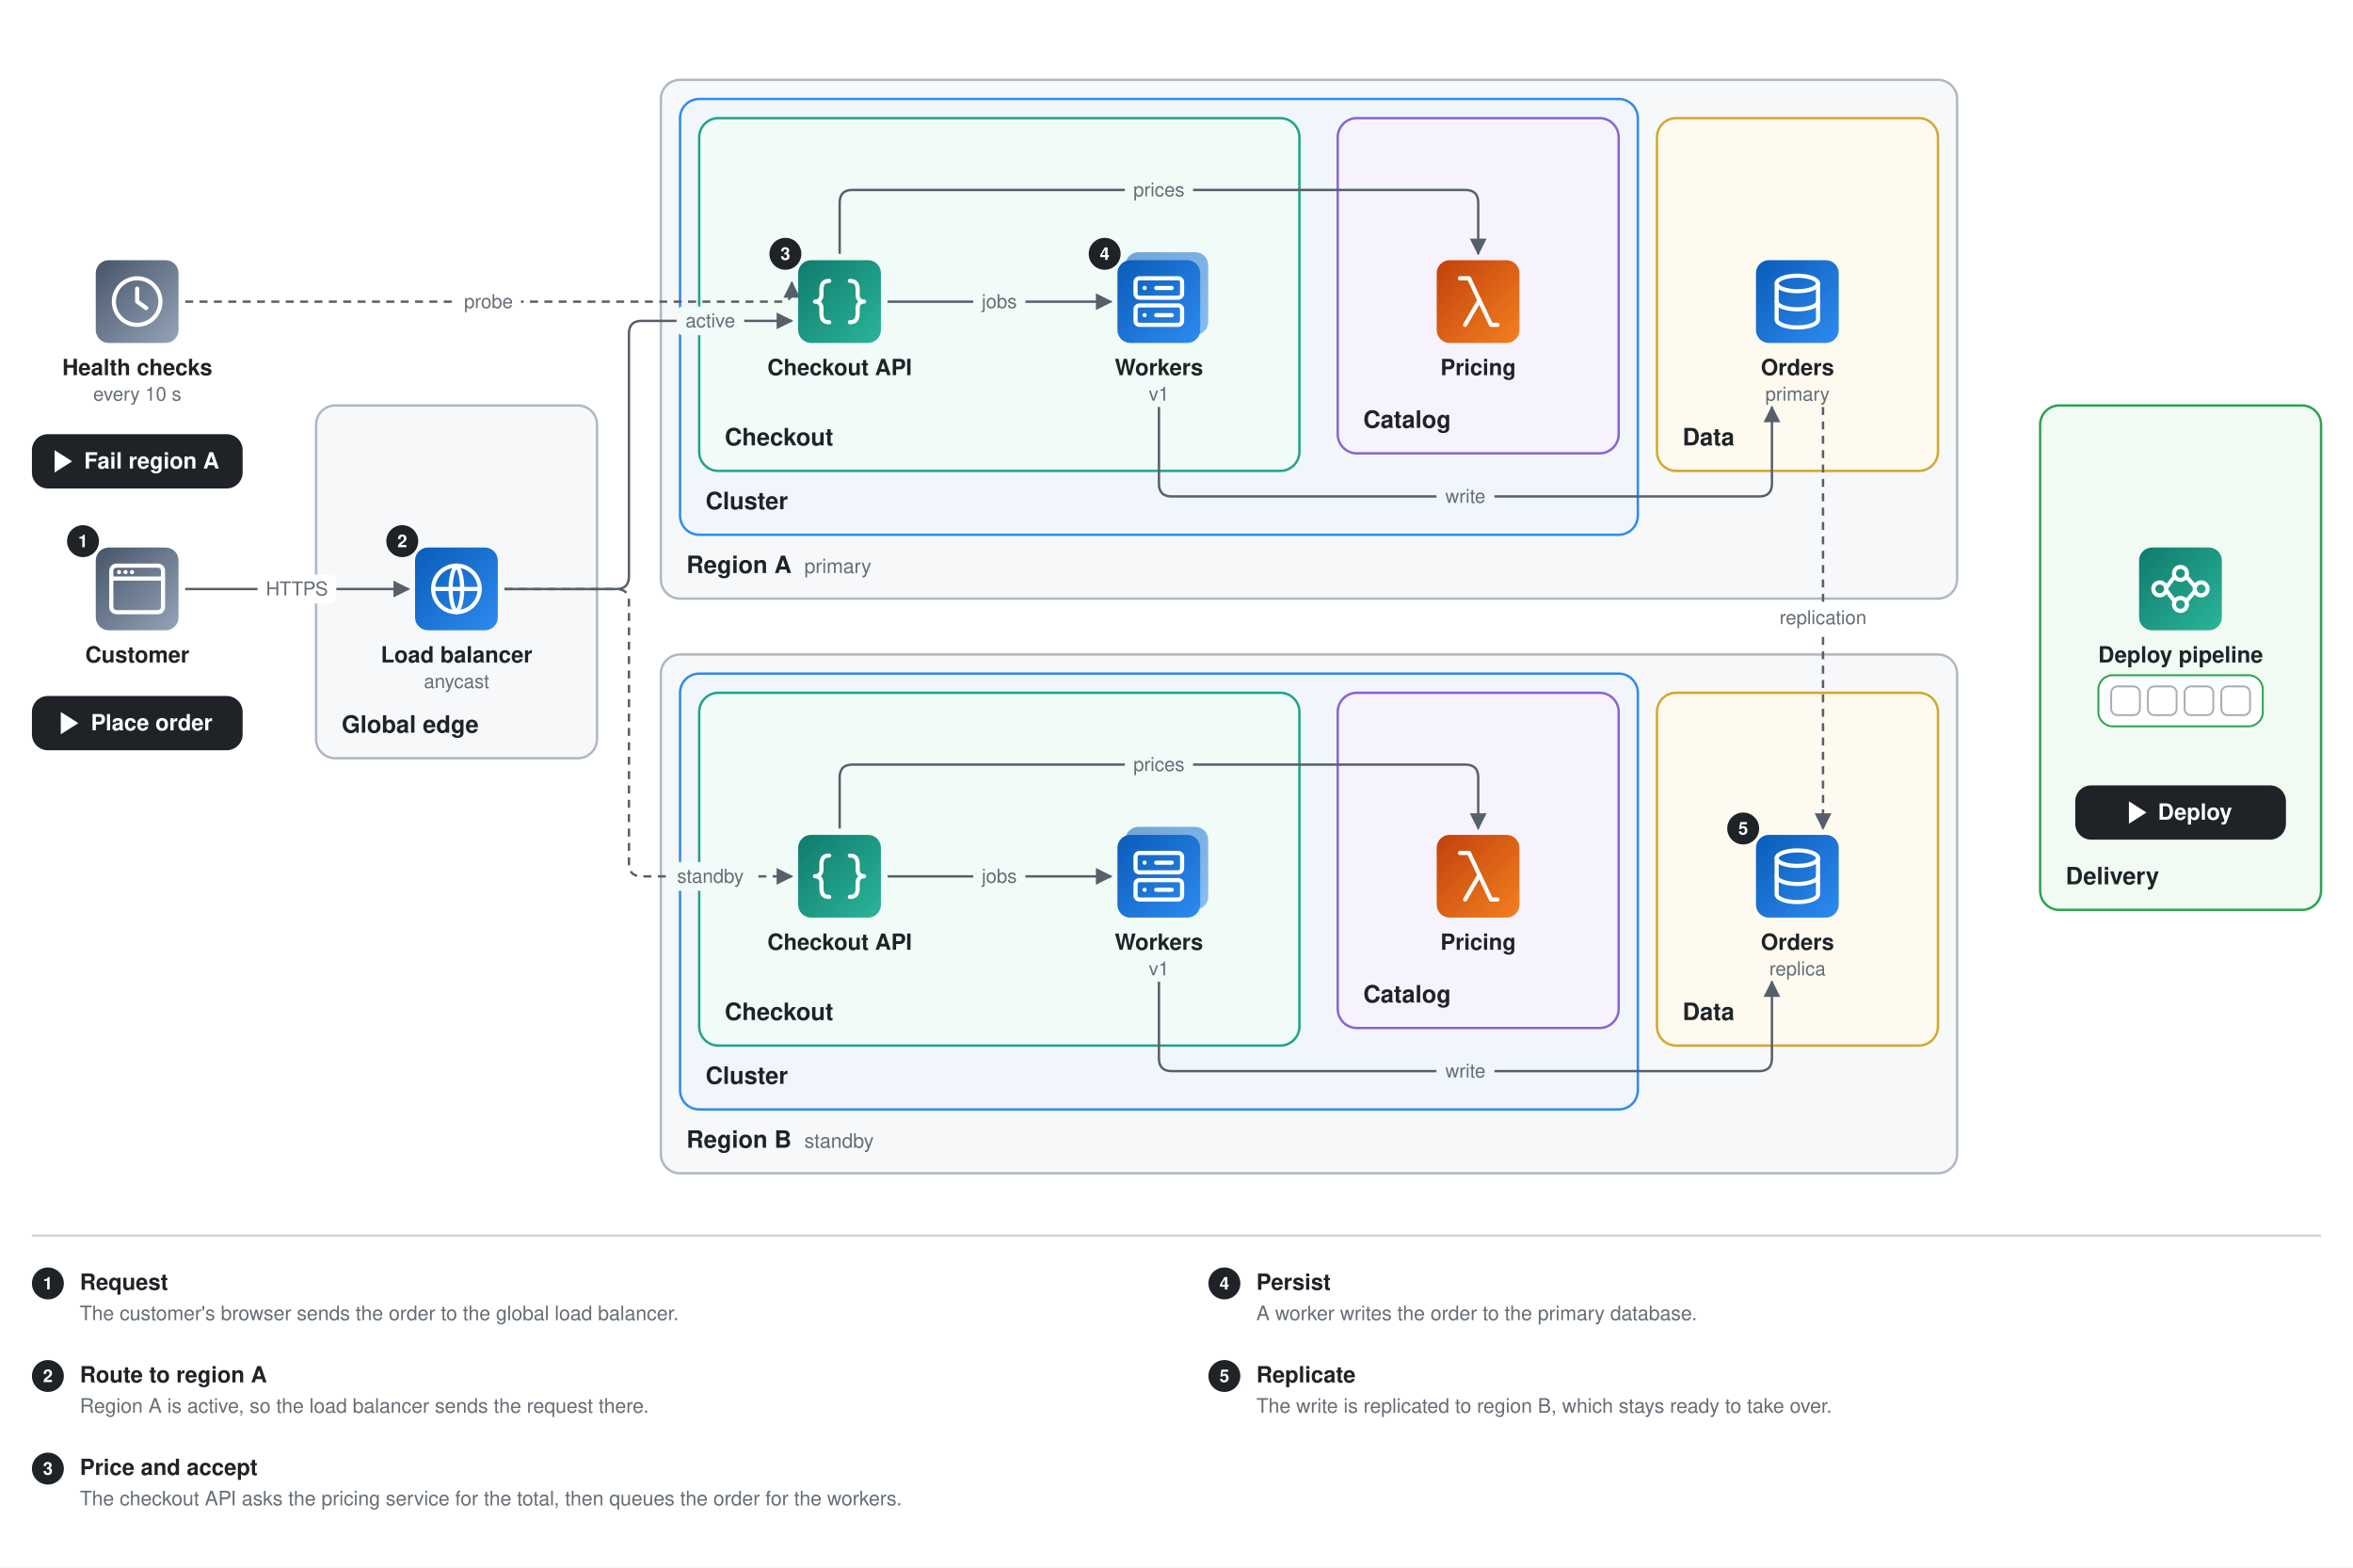
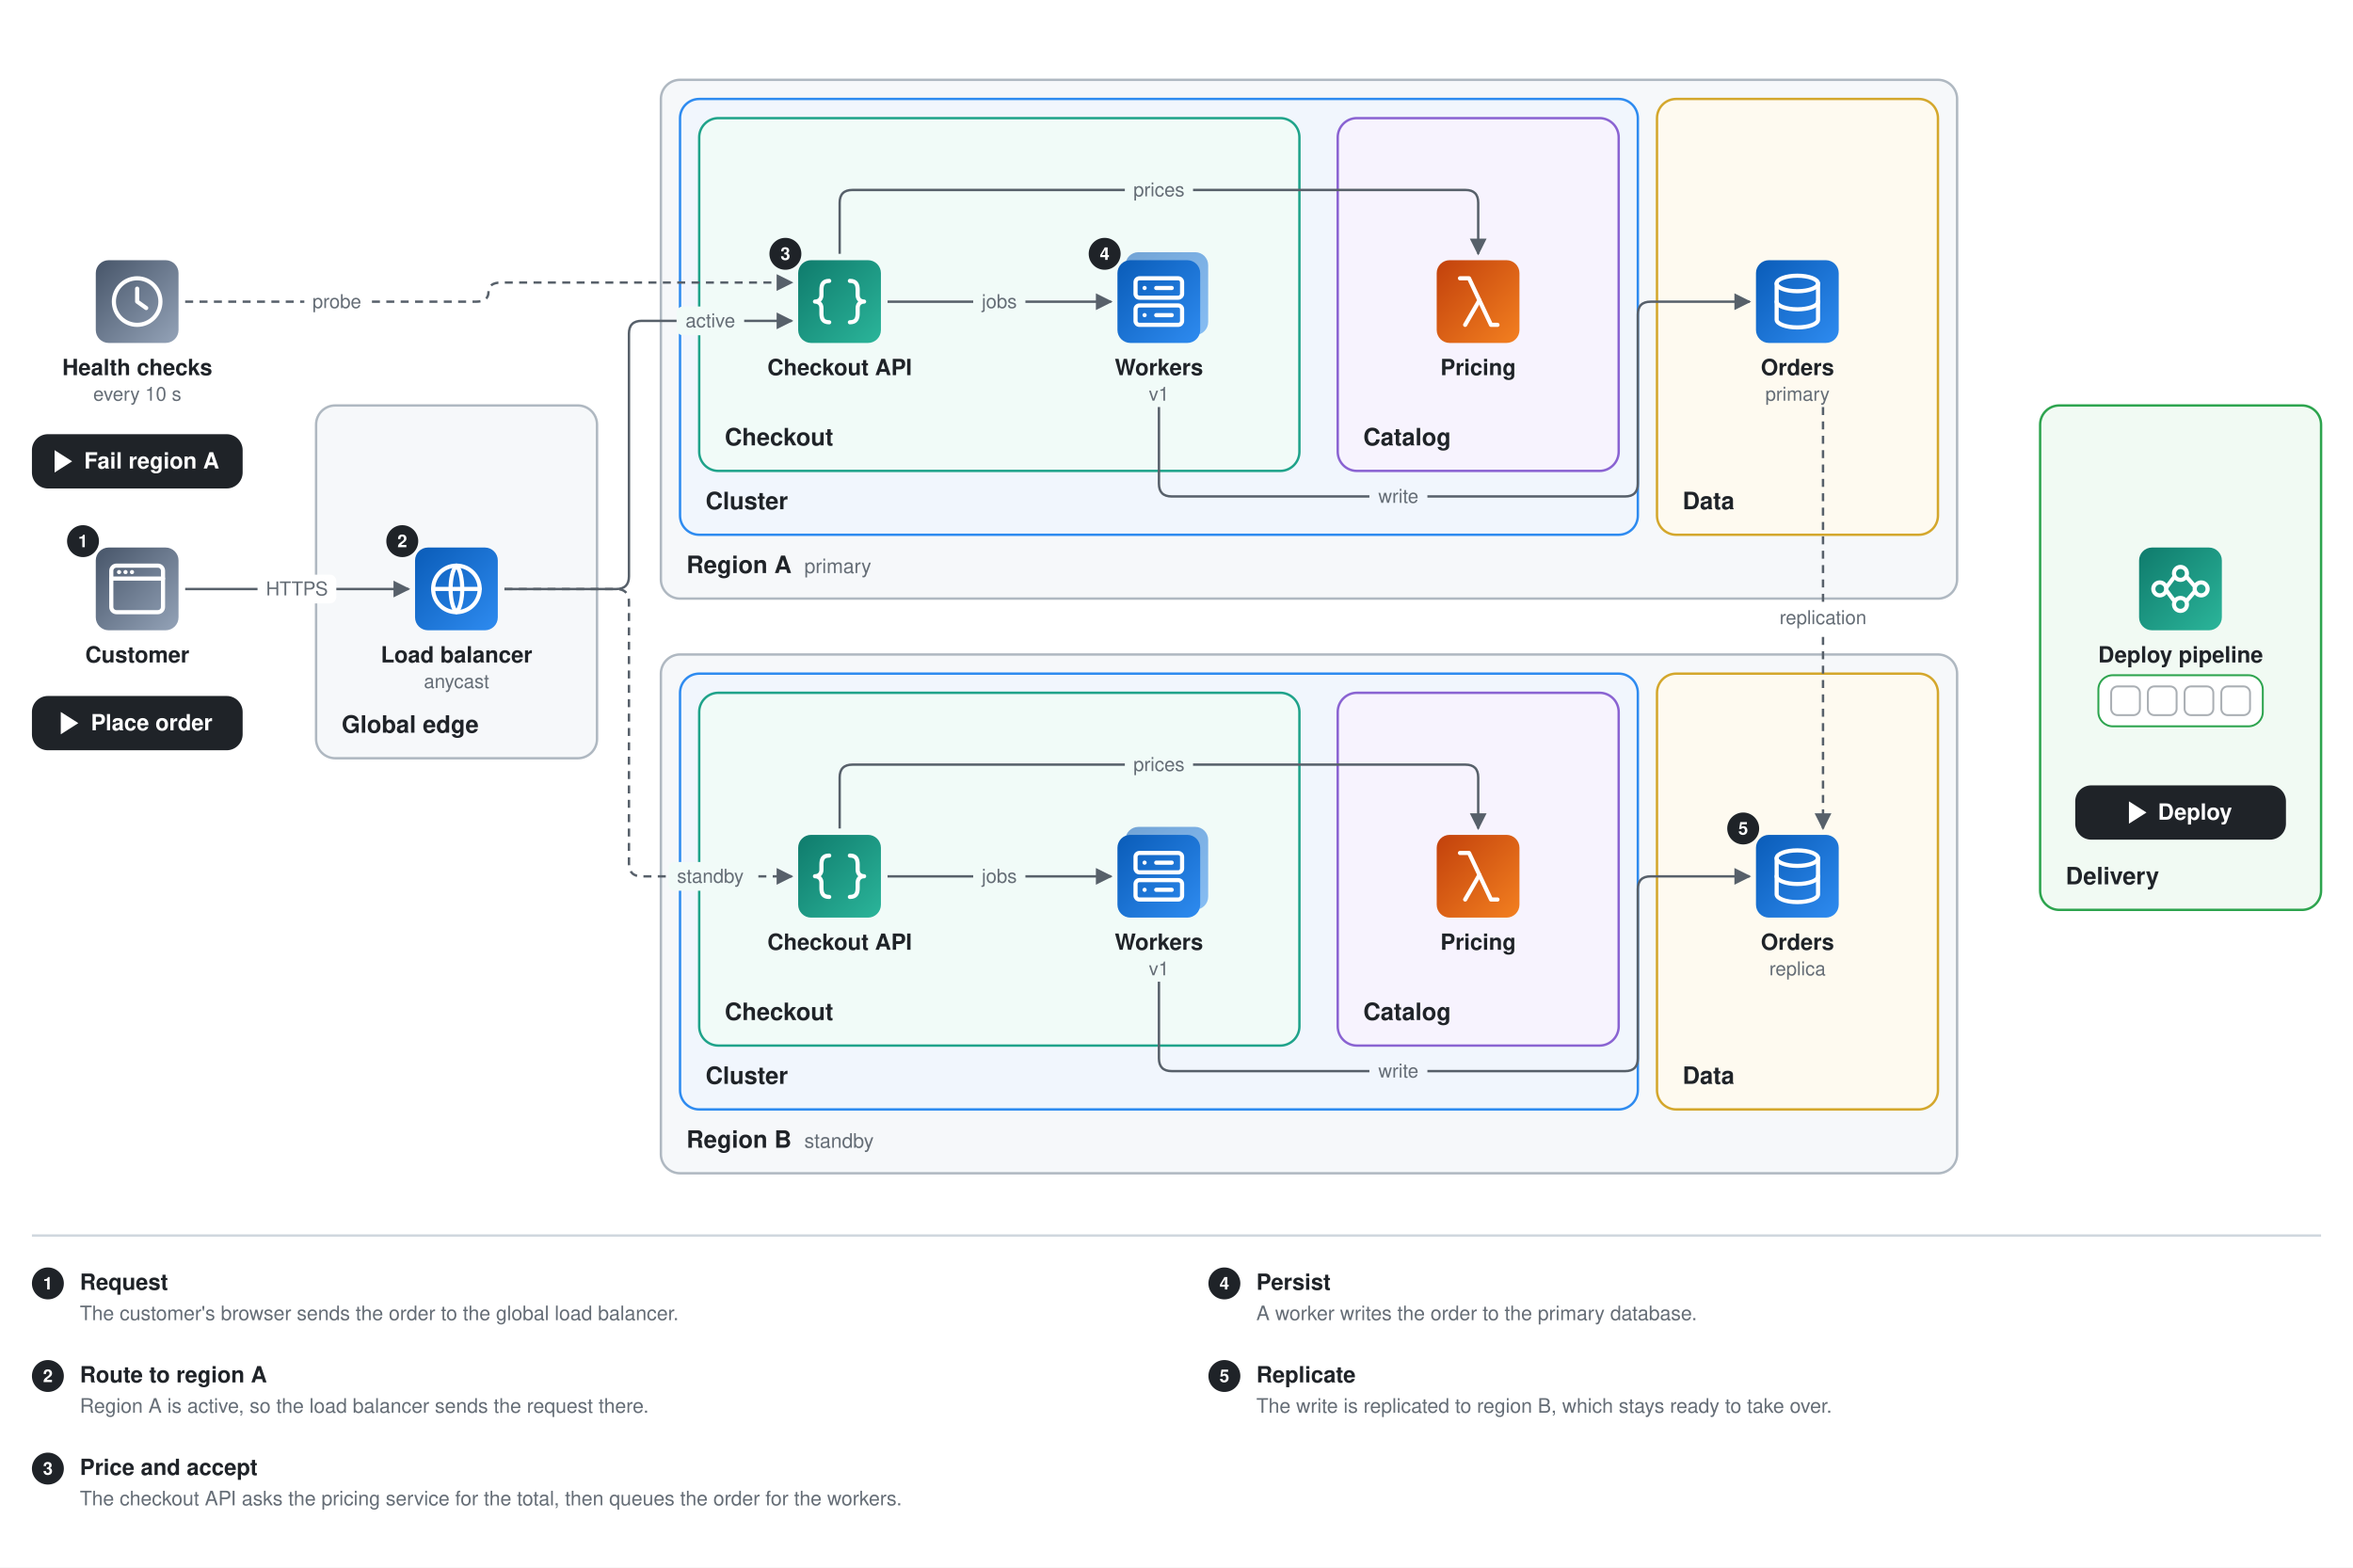
<svg xmlns="http://www.w3.org/2000/svg" viewBox="-86 -189 1474 982" width="1474" height="982" font-family="-apple-system, BlinkMacSystemFont, 'Segoe UI', Helvetica, Arial, sans-serif" role="img" aria-label="A global load balancer sends traffic to region A, with region B on standby. Each region runs a cluster of services and its own database, kept in sync by replication. Three scenarios: a checkout request, a region failover and a rolling deploy.">
  <defs>
    <linearGradient id="tile-blue" x1="0" y1="0" x2="1" y2="1">
      <stop offset="0" stop-color="#0a5cb8" />
      <stop offset="1" stop-color="#2e8bf0" />
    </linearGradient>
    <linearGradient id="tile-orange" x1="0" y1="0" x2="1" y2="1">
      <stop offset="0" stop-color="#c2410c" />
      <stop offset="1" stop-color="#f38020" />
    </linearGradient>
    <linearGradient id="tile-slate" x1="0" y1="0" x2="1" y2="1">
      <stop offset="0" stop-color="#475569" />
      <stop offset="1" stop-color="#94a3b8" />
    </linearGradient>
    <linearGradient id="tile-teal" x1="0" y1="0" x2="1" y2="1">
      <stop offset="0" stop-color="#0f7b6c" />
      <stop offset="1" stop-color="#2bb59a" />
    </linearGradient>
  </defs>
  <rect x="-86" y="-189" width="1474" height="982" fill="#ffffff" />
  <g class="dg-body">
    <g class="grp" data-id="edge" id="g-edge">
      <rect x="112" y="65" width="176" height="221" rx="12" stroke-width="1.5" fill="#f6f8fa" stroke="#afb8c1" />
      <text class="gtitle" x="128" y="270" font-size="15" font-weight="600" fill="#1f2328">Global edge</text>
    </g>
    <g class="grp" data-id="delivery" id="g-delivery">
      <rect x="1192" y="65" width="176" height="316" rx="12" stroke-width="1.5" fill="#f1faf3" stroke="#2da44e" />
      <text class="gtitle" x="1208" y="365" font-size="15" font-weight="600" fill="#1f2328">Delivery</text>
    </g>
    <g class="grp" data-id="a/region" id="g-a_region">
      <rect x="328" y="-139" width="812" height="325" rx="12" stroke-width="1.5" fill="#f6f8fa" stroke="#afb8c1" />
      <text class="gtitle" x="344" y="170" font-size="15" font-weight="600" fill="#1f2328">Region A<tspan class="gsub" dx="8" font-size="12.5" font-weight="400" fill="#656d76">primary</tspan>
      </text>
    </g>
    <g class="grp" data-id="b/region" id="g-b_region">
      <rect x="328" y="221" width="812" height="325" rx="12" stroke-width="1.5" fill="#f6f8fa" stroke="#afb8c1" />
      <text class="gtitle" x="344" y="530" font-size="15" font-weight="600" fill="#1f2328">Region B<tspan class="gsub" dx="8" font-size="12.5" font-weight="400" fill="#656d76">standby</tspan>
      </text>
    </g>
    <g class="grp" data-id="a/cluster" id="g-a_cluster">
      <rect x="340" y="-127" width="600" height="273" rx="12" stroke-width="1.5" fill="#f1f6fd" stroke="#2e8bf0" />
      <text class="gtitle" x="356" y="130" font-size="15" font-weight="600" fill="#1f2328">Cluster</text>
    </g>
    <g class="grp" data-id="a/data" id="g-a_data">
-       <rect x="952" y="-115" width="176" height="221" rx="12" stroke-width="1.5" fill="#fefaf0" stroke="#d4a72c" />
-       <text class="gtitle" x="968" y="90" font-size="15" font-weight="600" fill="#1f2328">Data</text>
+       <rect x="952" y="-127" width="176" height="273" rx="12" stroke-width="1.5" fill="#fefaf0" stroke="#d4a72c" />
+       <text class="gtitle" x="968" y="130" font-size="15" font-weight="600" fill="#1f2328">Data</text>
    </g>
    <g class="grp" data-id="b/cluster" id="g-b_cluster">
      <rect x="340" y="233" width="600" height="273" rx="12" stroke-width="1.5" fill="#f1f6fd" stroke="#2e8bf0" />
      <text class="gtitle" x="356" y="490" font-size="15" font-weight="600" fill="#1f2328">Cluster</text>
    </g>
    <g class="grp" data-id="b/data" id="g-b_data">
-       <rect x="952" y="245" width="176" height="221" rx="12" stroke-width="1.5" fill="#fefaf0" stroke="#d4a72c" />
-       <text class="gtitle" x="968" y="450" font-size="15" font-weight="600" fill="#1f2328">Data</text>
+       <rect x="952" y="233" width="176" height="273" rx="12" stroke-width="1.5" fill="#fefaf0" stroke="#d4a72c" />
+       <text class="gtitle" x="968" y="490" font-size="15" font-weight="600" fill="#1f2328">Data</text>
    </g>
    <g class="grp" data-id="a/checkout" id="g-a_checkout">
      <rect x="352" y="-115" width="376" height="221" rx="12" stroke-width="1.5" fill="#f1fbf8" stroke="#1fa38a" />
      <text class="gtitle" x="368" y="90" font-size="15" font-weight="600" fill="#1f2328">Checkout</text>
    </g>
    <g class="grp" data-id="a/catalog" id="g-a_catalog">
-       <rect x="752" y="-115" width="176" height="210" rx="12" stroke-width="1.5" fill="#f7f3fe" stroke="#8a63d2" />
-       <text class="gtitle" x="768" y="79" font-size="15" font-weight="600" fill="#1f2328">Catalog</text>
+       <rect x="752" y="-115" width="176" height="221" rx="12" stroke-width="1.5" fill="#f7f3fe" stroke="#8a63d2" />
+       <text class="gtitle" x="768" y="90" font-size="15" font-weight="600" fill="#1f2328">Catalog</text>
    </g>
    <g class="grp" data-id="b/checkout" id="g-b_checkout">
      <rect x="352" y="245" width="376" height="221" rx="12" stroke-width="1.5" fill="#f1fbf8" stroke="#1fa38a" />
      <text class="gtitle" x="368" y="450" font-size="15" font-weight="600" fill="#1f2328">Checkout</text>
    </g>
    <g class="grp" data-id="b/catalog" id="g-b_catalog">
-       <rect x="752" y="245" width="176" height="210" rx="12" stroke-width="1.5" fill="#f7f3fe" stroke="#8a63d2" />
-       <text class="gtitle" x="768" y="439" font-size="15" font-weight="600" fill="#1f2328">Catalog</text>
+       <rect x="752" y="245" width="176" height="221" rx="12" stroke-width="1.5" fill="#f7f3fe" stroke="#8a63d2" />
+       <text class="gtitle" x="768" y="450" font-size="15" font-weight="600" fill="#1f2328">Catalog</text>
    </g>
    <g class="edge" id="e-user-_lb" data-id="user-&gt;lb" data-from="user" data-to="lb">
      <path class="base" d="M30 180 L170 180" fill="none" stroke-width="1.5" stroke="#57606a" />
      <path class="head" d="M171 180L160.5 185.25L160.5 174.75z" fill="#57606a" />
    </g>
    <g class="edge" id="e-health-_a_api" data-id="health-&gt;a/api" data-from="health" data-to="a/api">
-       <path class="base" d="M30 0 L402 0 Q410 0 410 -6 L410 -12" fill="none" stroke-width="1.5" stroke-dasharray="5 4" stroke="#57606a" />
-       <path class="head" d="M410 -13L415.25 -2.5L404.75 -2.5z" fill="#57606a" />
+       <path class="base" d="M30 0 L212 0 Q220 0 220 -6 L220 -6 Q220 -12 228 -12 L410 -12" fill="none" stroke-width="1.5" stroke-dasharray="5 4" stroke="#57606a" />
+       <path class="head" d="M411 -12L400.5 -6.75L400.5 -17.25z" fill="#57606a" />
    </g>
    <g class="edge" id="e-lb-_a_api" data-id="lb-&gt;a/api" data-from="lb" data-to="a/api">
      <path class="base" d="M230 180 L300 180 Q308 180 308 172 L308 20 Q308 12 316 12 L410 12" fill="none" stroke-width="1.5" stroke="#57606a" />
      <path class="head" d="M411 12L400.5 17.25L400.5 6.75z" fill="#57606a" />
    </g>
    <g class="edge" id="e-lb-_b_api" data-id="lb-&gt;b/api" data-from="lb" data-to="b/api">
      <path class="base" d="M230 180 L300 180 Q308 180 308 188 L308 352 Q308 360 316 360 L410 360" fill="none" stroke-width="1.5" stroke-dasharray="5 4" stroke="#57606a" />
      <path class="head" d="M411 360L400.5 365.25L400.5 354.75z" fill="#57606a" />
    </g>
    <g class="edge" id="e-a_db-_b_db" data-id="a/db-&gt;b/db" data-from="a/db" data-to="b/db">
      <path class="base" d="M1056 66 L1056 330" fill="none" stroke-width="1.5" stroke-dasharray="5 4" stroke="#57606a" />
      <path class="head" d="M1056 331L1050.75 320.5L1061.25 320.5z" fill="#57606a" />
    </g>
    <g class="edge" id="e-a_api-_a_worker" data-id="a/api-&gt;a/worker" data-from="a/api" data-to="a/worker">
      <path class="base" d="M470 0 L610 0" fill="none" stroke-width="1.5" stroke="#57606a" />
      <path class="head" d="M611 0L600.5 5.25L600.5 -5.25z" fill="#57606a" />
    </g>
    <g class="edge" id="e-a_api-_a_prices" data-id="a/api-&gt;a/prices" data-from="a/api" data-to="a/prices">
      <path class="base" d="M440 -30 L440 -62 Q440 -70 448 -70 L832 -70 Q840 -70 840 -62 L840 -30" fill="none" stroke-width="1.5" stroke="#57606a" />
      <path class="head" d="M840 -29L834.75 -39.5L845.25 -39.5z" fill="#57606a" />
    </g>
    <g class="edge" id="e-a_worker-_a_db" data-id="a/worker-&gt;a/db" data-from="a/worker" data-to="a/db">
-       <path class="base" d="M640 66 L640 114 Q640 122 648 122 L1016 122 Q1024 122 1024 114 L1024 66" fill="none" stroke-width="1.5" stroke="#57606a" />
-       <path class="head" d="M1024 65L1029.25 75.5L1018.75 75.5z" fill="#57606a" />
+       <path class="base" d="M640 66 L640 114 Q640 122 648 122 L932 122 Q940 122 940 114 L940 8 Q940 0 948 0 L1010 0" fill="none" stroke-width="1.5" stroke="#57606a" />
+       <path class="head" d="M1011 0L1000.5 5.25L1000.5 -5.25z" fill="#57606a" />
    </g>
    <g class="edge" id="e-b_api-_b_worker" data-id="b/api-&gt;b/worker" data-from="b/api" data-to="b/worker">
      <path class="base" d="M470 360 L610 360" fill="none" stroke-width="1.5" stroke="#57606a" />
      <path class="head" d="M611 360L600.5 365.25L600.5 354.75z" fill="#57606a" />
    </g>
    <g class="edge" id="e-b_api-_b_prices" data-id="b/api-&gt;b/prices" data-from="b/api" data-to="b/prices">
      <path class="base" d="M440 330 L440 298 Q440 290 448 290 L832 290 Q840 290 840 298 L840 330" fill="none" stroke-width="1.5" stroke="#57606a" />
      <path class="head" d="M840 331L834.75 320.5L845.25 320.5z" fill="#57606a" />
    </g>
    <g class="edge" id="e-b_worker-_b_db" data-id="b/worker-&gt;b/db" data-from="b/worker" data-to="b/db">
-       <path class="base" d="M640 426 L640 474 Q640 482 648 482 L1016 482 Q1024 482 1024 474 L1024 426" fill="none" stroke-width="1.5" stroke="#57606a" />
-       <path class="head" d="M1024 425L1029.25 435.5L1018.75 435.5z" fill="#57606a" />
+       <path class="base" d="M640 426 L640 474 Q640 482 648 482 L932 482 Q940 482 940 474 L940 368 Q940 360 948 360 L1010 360" fill="none" stroke-width="1.5" stroke="#57606a" />
+       <path class="head" d="M1011 360L1000.5 365.25L1000.5 354.75z" fill="#57606a" />
    </g>
    <g class="labels">
      <g class="elab" data-edge="user-&gt;lb">
        <rect x="75.33" y="171" width="49.35" height="18" rx="4" fill="#ffffff" />
        <text class="elabel" x="100" y="184" font-size="12" text-anchor="middle" fill="#656d76">HTTPS</text>
      </g>
      <g class="elab" data-edge="health-&gt;a/api">
-         <rect x="199.63" y="-9" width="40.74" height="18" rx="4" fill="#ffffff" />
-         <text class="elabel" x="220" y="4" font-size="12" text-anchor="middle" fill="#656d76">probe</text>
+         <rect x="104.63" y="-9" width="40.74" height="18" rx="4" fill="#ffffff" />
+         <text class="elabel" x="125" y="4" font-size="12" text-anchor="middle" fill="#656d76">probe</text>
      </g>
      <g class="elab" data-edge="lb-&gt;a/api">
        <rect x="337.83" y="3" width="42.34" height="18" rx="4" fill="#f1fbf8" />
        <text class="elabel" x="359" y="16" font-size="12" text-anchor="middle" fill="#656d76">active</text>
      </g>
      <g class="elab" data-edge="lb-&gt;b/api">
        <rect x="332.82" y="351" width="52.36" height="18" rx="4" fill="#f1fbf8" />
        <text class="elabel" x="359" y="364" font-size="12" text-anchor="middle" fill="#656d76">standby</text>
      </g>
      <g class="elab" data-edge="a/db-&gt;b/db">
        <rect x="1022.46" y="189" width="67.07" height="18" rx="4" fill="#ffffff" />
        <text class="elabel" x="1056" y="202" font-size="12" text-anchor="middle" fill="#656d76">replication</text>
      </g>
      <g class="elab" data-edge="a/api-&gt;a/worker">
        <rect x="523.65" y="-9" width="32.7" height="18" rx="4" fill="#f1fbf8" />
        <text class="elabel" x="540" y="4" font-size="12" text-anchor="middle" fill="#656d76">jobs</text>
      </g>
      <g class="elab" data-edge="a/api-&gt;a/prices">
        <rect x="618.64" y="-79" width="42.72" height="18" rx="4" fill="#f1fbf8" />
        <text class="elabel" x="640" y="-66" font-size="12" text-anchor="middle" fill="#656d76">prices</text>
      </g>
      <g class="elab" data-edge="a/worker-&gt;a/db">
-         <rect x="813.84" y="113" width="36.33" height="18" rx="4" fill="#f1f6fd" />
-         <text class="elabel" x="832" y="126" font-size="12" text-anchor="middle" fill="#656d76">write</text>
+         <rect x="771.84" y="113" width="36.33" height="18" rx="4" fill="#f1f6fd" />
+         <text class="elabel" x="790" y="126" font-size="12" text-anchor="middle" fill="#656d76">write</text>
      </g>
      <g class="elab" data-edge="b/api-&gt;b/worker">
        <rect x="523.65" y="351" width="32.7" height="18" rx="4" fill="#f1fbf8" />
        <text class="elabel" x="540" y="364" font-size="12" text-anchor="middle" fill="#656d76">jobs</text>
      </g>
      <g class="elab" data-edge="b/api-&gt;b/prices">
        <rect x="618.64" y="281" width="42.72" height="18" rx="4" fill="#f1fbf8" />
        <text class="elabel" x="640" y="294" font-size="12" text-anchor="middle" fill="#656d76">prices</text>
      </g>
      <g class="elab" data-edge="b/worker-&gt;b/db">
-         <rect x="813.84" y="473" width="36.33" height="18" rx="4" fill="#f1f6fd" />
-         <text class="elabel" x="832" y="486" font-size="12" text-anchor="middle" fill="#656d76">write</text>
+         <rect x="771.84" y="473" width="36.33" height="18" rx="4" fill="#f1f6fd" />
+         <text class="elabel" x="790" y="486" font-size="12" text-anchor="middle" fill="#656d76">write</text>
      </g>
    </g>
    <g class="node" id="n-health" data-id="health">
      <g class="tile" transform="translate(-26 -26) scale(0.81)">
        <rect width="64" height="64" rx="10" fill="url(#tile-slate)" />
        <g class="glyph" fill="none" stroke="#fff" stroke-width="3.2" stroke-linecap="round" stroke-linejoin="round">
          <circle cx="32" cy="32" r="18" />
          <path d="M32 22v10l7 5" />
        </g>
      </g>
      <text class="ntitle" x="0" y="46" font-size="14" font-weight="600" text-anchor="middle" fill="#1f2328">Health checks</text>
      <text class="nsub" x="0" y="62" font-size="12" text-anchor="middle" fill="#656d76">every 10 s</text>
      <g class="trigger" data-node="health" role="button" tabindex="0" aria-label="Fail region A: play Region failover" data-plays="failover">
        <rect class="btnbg" x="-66" y="83" width="132" height="34" rx="10" fill="#1f2328" />
        <path class="btnicon" d="M-51.8 93l11 7-11 7z" fill="#ffffff" />
        <text class="btntext" x="9" y="104.5" font-size="14" font-weight="600" text-anchor="middle" fill="#ffffff">Fail region A</text>
      </g>
    </g>
    <g class="node" id="n-user" data-id="user">
      <g class="tile" transform="translate(-26 154) scale(0.81)">
        <rect width="64" height="64" rx="10" fill="url(#tile-slate)" />
        <g class="glyph" fill="none" stroke="#fff" stroke-width="3.2" stroke-linecap="round" stroke-linejoin="round">
          <rect x="12" y="14" width="40" height="36" rx="4" />
          <path d="M12 24h40M18 19h.01M23 19h.01M28 19h.01" />
        </g>
      </g>
      <text class="ntitle" x="0" y="226" font-size="14" font-weight="600" text-anchor="middle" fill="#1f2328">Customer</text>
      <g class="trigger" data-node="user" role="button" tabindex="0" aria-label="Place order: play Checkout request" data-plays="checkout">
        <rect class="btnbg" x="-66" y="247" width="132" height="34" rx="10" fill="#1f2328" />
        <path class="btnicon" d="M-47.93 257l11 7-11 7z" fill="#ffffff" />
        <text class="btntext" x="9" y="268.5" font-size="14" font-weight="600" text-anchor="middle" fill="#ffffff">Place order</text>
      </g>
      <g data-badges="checkout">
        <rect class="badge" x="-44" y="140" width="20" height="20" rx="10" fill="#1f2328" />
        <text class="badget" x="-34" y="153.8" font-size="11" font-weight="600" text-anchor="middle" fill="#ffffff">1</text>
      </g>
    </g>
    <g class="node" id="n-lb" data-id="lb">
      <g class="tile" transform="translate(174 154) scale(0.81)">
        <rect width="64" height="64" rx="10" fill="url(#tile-blue)" />
        <g class="glyph" fill="none" stroke="#fff" stroke-width="3.2" stroke-linecap="round" stroke-linejoin="round">
          <circle cx="32" cy="32" r="18" />
          <path d="M14 32h36M32 14c6 6 6 30 0 36M32 14c-6 6-6 30 0 36" />
        </g>
      </g>
      <text class="ntitle" x="200" y="226" font-size="14" font-weight="600" text-anchor="middle" fill="#1f2328">Load balancer</text>
      <text class="nsub" x="200" y="242" font-size="12" text-anchor="middle" fill="#656d76">anycast</text>
      <g data-badges="checkout">
        <rect class="badge" x="156" y="140" width="20" height="20" rx="10" fill="#1f2328" />
        <text class="badget" x="166" y="153.8" font-size="11" font-weight="600" text-anchor="middle" fill="#ffffff">2</text>
      </g>
    </g>
    <g class="node" id="n-ci" data-id="ci">
      <g class="tile" transform="translate(1254 154) scale(0.81)">
        <rect width="64" height="64" rx="10" fill="url(#tile-teal)" />
        <g class="glyph" fill="none" stroke="#fff" stroke-width="3.2" stroke-linecap="round" stroke-linejoin="round">
          <circle cx="16" cy="32" r="5" />
          <circle cx="32" cy="20" r="5" />
          <circle cx="32" cy="44" r="5" />
          <circle cx="48" cy="32" r="5" />
          <path d="M21 31l6-8M21 33l6 8M37 23l6 7M37 41l6-7" />
        </g>
      </g>
      <text class="ntitle" x="1280" y="226" font-size="14" font-weight="600" text-anchor="middle" fill="#1f2328">Deploy pipeline</text>
      <g class="cells">
        <rect class="cellbox" x="1228.5" y="234" width="103" height="32" rx="9" stroke-width="1.2" fill="#ffffff" stroke="#2da44e" />
        <rect class="cell" x="1236.5" y="241" width="18" height="18" rx="4" fill="none" stroke-width="1.2" stroke-opacity=".55" stroke="#656d76" />
        <rect class="cell" x="1259.5" y="241" width="18" height="18" rx="4" fill="none" stroke-width="1.2" stroke-opacity=".55" stroke="#656d76" />
        <rect class="cell" x="1282.5" y="241" width="18" height="18" rx="4" fill="none" stroke-width="1.2" stroke-opacity=".55" stroke="#656d76" />
        <rect class="cell" x="1305.5" y="241" width="18" height="18" rx="4" fill="none" stroke-width="1.2" stroke-opacity=".55" stroke="#656d76" />
      </g>
      <text class="cap nsub" x="1280" y="282" font-size="12" text-anchor="middle" fill="#656d76" />
      <g class="trigger" data-node="ci" role="button" tabindex="0" aria-label="Deploy: play Rolling deploy" data-plays="deploy">
        <rect class="btnbg" x="1214" y="303" width="132" height="34" rx="10" fill="#1f2328" />
        <path class="btnicon" d="M1247.64 313l11 7-11 7z" fill="#ffffff" />
        <text class="btntext" x="1289" y="324.5" font-size="14" font-weight="600" text-anchor="middle" fill="#ffffff">Deploy</text>
      </g>
    </g>
    <g class="node" id="n-a_api" data-id="a/api">
      <g class="tile" transform="translate(414 -26) scale(0.81)">
        <rect width="64" height="64" rx="10" fill="url(#tile-teal)" />
        <g class="glyph" fill="none" stroke="#fff" stroke-width="3.2" stroke-linecap="round" stroke-linejoin="round">
          <path d="M24 16c-5 0-6 3-6 7v4c0 3-2 5-5 5 3 0 5 2 5 5v4c0 4 1 7 6 7" />
          <path d="M40 16c5 0 6 3 6 7v4c0 3 2 5 5 5-3 0-5 2-5 5v4c0 4-1 7-6 7" />
        </g>
      </g>
      <text class="ntitle" x="440" y="46" font-size="14" font-weight="600" text-anchor="middle" fill="#1f2328">Checkout API</text>
      <g data-badges="checkout">
        <rect class="badge" x="396" y="-40" width="20" height="20" rx="10" fill="#1f2328" />
        <text class="badget" x="406" y="-26.2" font-size="11" font-weight="600" text-anchor="middle" fill="#ffffff">3</text>
      </g>
    </g>
    <g class="node" id="n-a_worker" data-id="a/worker">
      <g class="tile" transform="translate(619 -31) scale(0.81)" opacity=".55">
        <rect width="64" height="64" rx="10" fill="url(#tile-blue)" />
        <g class="glyph" fill="none" stroke="#fff" stroke-width="3.2" stroke-linecap="round" stroke-linejoin="round">
          <rect x="14" y="14" width="36" height="15" rx="3" />
          <rect x="14" y="35" width="36" height="15" rx="3" />
          <path d="M21 21.5h.01M21 42.5h.01M30 21.5h12M30 42.5h12" />
        </g>
      </g>
      <g class="tile" transform="translate(614 -26) scale(0.81)">
        <rect width="64" height="64" rx="10" fill="url(#tile-blue)" />
        <g class="glyph" fill="none" stroke="#fff" stroke-width="3.2" stroke-linecap="round" stroke-linejoin="round">
          <rect x="14" y="14" width="36" height="15" rx="3" />
          <rect x="14" y="35" width="36" height="15" rx="3" />
          <path d="M21 21.5h.01M21 42.5h.01M30 21.5h12M30 42.5h12" />
        </g>
      </g>
      <text class="ntitle" x="640" y="46" font-size="14" font-weight="600" text-anchor="middle" fill="#1f2328">Workers</text>
      <text class="nsub" x="640" y="62" font-size="12" text-anchor="middle" fill="#656d76">v1</text>
      <g data-badges="checkout">
        <rect class="badge" x="596" y="-40" width="20" height="20" rx="10" fill="#1f2328" />
        <text class="badget" x="606" y="-26.2" font-size="11" font-weight="600" text-anchor="middle" fill="#ffffff">4</text>
      </g>
    </g>
    <g class="node" id="n-a_prices" data-id="a/prices">
      <g class="tile" transform="translate(814 -26) scale(0.81)">
        <rect width="64" height="64" rx="10" fill="url(#tile-orange)" />
        <g class="glyph" fill="none" stroke="#fff" stroke-width="3.2" stroke-linecap="round" stroke-linejoin="round">
          <path d="M18 14h7l17 36h5" />
          <path d="M33 31 22 50" />
        </g>
      </g>
      <text class="ntitle" x="840" y="46" font-size="14" font-weight="600" text-anchor="middle" fill="#1f2328">Pricing</text>
    </g>
    <g class="node" id="n-a_db" data-id="a/db">
      <g class="tile" transform="translate(1014 -26) scale(0.81)">
        <rect width="64" height="64" rx="10" fill="url(#tile-blue)" />
        <g class="glyph" fill="none" stroke="#fff" stroke-width="3.2" stroke-linecap="round" stroke-linejoin="round">
          <ellipse cx="32" cy="18" rx="16" ry="6" />
          <path d="M16 18v28c0 3.3 7.2 6 16 6s16-2.7 16-6V18" />
          <path d="M16 32c0 3.3 7.2 6 16 6s16-2.7 16-6" />
        </g>
      </g>
      <text class="ntitle" x="1040" y="46" font-size="14" font-weight="600" text-anchor="middle" fill="#1f2328">Orders</text>
      <text class="nsub" x="1040" y="62" font-size="12" text-anchor="middle" fill="#656d76">primary</text>
    </g>
    <g class="node" id="n-b_api" data-id="b/api">
      <g class="tile" transform="translate(414 334) scale(0.81)">
        <rect width="64" height="64" rx="10" fill="url(#tile-teal)" />
        <g class="glyph" fill="none" stroke="#fff" stroke-width="3.2" stroke-linecap="round" stroke-linejoin="round">
          <path d="M24 16c-5 0-6 3-6 7v4c0 3-2 5-5 5 3 0 5 2 5 5v4c0 4 1 7 6 7" />
          <path d="M40 16c5 0 6 3 6 7v4c0 3 2 5 5 5-3 0-5 2-5 5v4c0 4-1 7-6 7" />
        </g>
      </g>
      <text class="ntitle" x="440" y="406" font-size="14" font-weight="600" text-anchor="middle" fill="#1f2328">Checkout API</text>
    </g>
    <g class="node" id="n-b_worker" data-id="b/worker">
      <g class="tile" transform="translate(619 329) scale(0.81)" opacity=".55">
        <rect width="64" height="64" rx="10" fill="url(#tile-blue)" />
        <g class="glyph" fill="none" stroke="#fff" stroke-width="3.2" stroke-linecap="round" stroke-linejoin="round">
          <rect x="14" y="14" width="36" height="15" rx="3" />
          <rect x="14" y="35" width="36" height="15" rx="3" />
          <path d="M21 21.5h.01M21 42.5h.01M30 21.5h12M30 42.5h12" />
        </g>
      </g>
      <g class="tile" transform="translate(614 334) scale(0.81)">
        <rect width="64" height="64" rx="10" fill="url(#tile-blue)" />
        <g class="glyph" fill="none" stroke="#fff" stroke-width="3.2" stroke-linecap="round" stroke-linejoin="round">
          <rect x="14" y="14" width="36" height="15" rx="3" />
          <rect x="14" y="35" width="36" height="15" rx="3" />
          <path d="M21 21.5h.01M21 42.5h.01M30 21.5h12M30 42.5h12" />
        </g>
      </g>
      <text class="ntitle" x="640" y="406" font-size="14" font-weight="600" text-anchor="middle" fill="#1f2328">Workers</text>
      <text class="nsub" x="640" y="422" font-size="12" text-anchor="middle" fill="#656d76">v1</text>
    </g>
    <g class="node" id="n-b_prices" data-id="b/prices">
      <g class="tile" transform="translate(814 334) scale(0.81)">
        <rect width="64" height="64" rx="10" fill="url(#tile-orange)" />
        <g class="glyph" fill="none" stroke="#fff" stroke-width="3.2" stroke-linecap="round" stroke-linejoin="round">
          <path d="M18 14h7l17 36h5" />
          <path d="M33 31 22 50" />
        </g>
      </g>
      <text class="ntitle" x="840" y="406" font-size="14" font-weight="600" text-anchor="middle" fill="#1f2328">Pricing</text>
    </g>
    <g class="node" id="n-b_db" data-id="b/db">
      <g class="tile" transform="translate(1014 334) scale(0.81)">
        <rect width="64" height="64" rx="10" fill="url(#tile-blue)" />
        <g class="glyph" fill="none" stroke="#fff" stroke-width="3.2" stroke-linecap="round" stroke-linejoin="round">
          <ellipse cx="32" cy="18" rx="16" ry="6" />
          <path d="M16 18v28c0 3.3 7.2 6 16 6s16-2.7 16-6V18" />
          <path d="M16 32c0 3.3 7.2 6 16 6s16-2.7 16-6" />
        </g>
      </g>
      <text class="ntitle" x="1040" y="406" font-size="14" font-weight="600" text-anchor="middle" fill="#1f2328">Orders</text>
      <text class="nsub" x="1040" y="422" font-size="12" text-anchor="middle" fill="#656d76">replica</text>
      <g data-badges="checkout">
        <rect class="badge" x="996" y="320" width="20" height="20" rx="10" fill="#1f2328" />
        <text class="badget" x="1006" y="333.8" font-size="11" font-weight="600" text-anchor="middle" fill="#ffffff">5</text>
      </g>
    </g>
  </g>
  <line x1="-66" y1="585" x2="1368" y2="585" stroke-width="1.5" stroke="#d0d7de" />
  <circle cx="-56" cy="615" r="10" fill="#1f2328" />
  <text x="-56" y="618.8" font-size="11" font-weight="600" text-anchor="middle" fill="#ffffff">1</text>
  <text x="-36" y="619" font-size="14" font-weight="600" fill="#1f2328">Request</text>
  <text x="-36" y="638" font-size="12.5" fill="#656d76">The customer's browser sends the order to the global load balancer.</text>
  <circle cx="-56" cy="673" r="10" fill="#1f2328" />
  <text x="-56" y="676.8" font-size="11" font-weight="600" text-anchor="middle" fill="#ffffff">2</text>
  <text x="-36" y="677" font-size="14" font-weight="600" fill="#1f2328">Route to region A</text>
  <text x="-36" y="696" font-size="12.5" fill="#656d76">Region A is active, so the load balancer sends the request there.</text>
  <circle cx="-56" cy="731" r="10" fill="#1f2328" />
  <text x="-56" y="734.8" font-size="11" font-weight="600" text-anchor="middle" fill="#ffffff">3</text>
  <text x="-36" y="735" font-size="14" font-weight="600" fill="#1f2328">Price and accept</text>
  <text x="-36" y="754" font-size="12.5" fill="#656d76">The checkout API asks the pricing service for the total, then queues the order for the workers.</text>
  <circle cx="681" cy="615" r="10" fill="#1f2328" />
  <text x="681" y="618.8" font-size="11" font-weight="600" text-anchor="middle" fill="#ffffff">4</text>
  <text x="701" y="619" font-size="14" font-weight="600" fill="#1f2328">Persist</text>
  <text x="701" y="638" font-size="12.5" fill="#656d76">A worker writes the order to the primary database.</text>
  <circle cx="681" cy="673" r="10" fill="#1f2328" />
  <text x="681" y="676.8" font-size="11" font-weight="600" text-anchor="middle" fill="#ffffff">5</text>
  <text x="701" y="677" font-size="14" font-weight="600" fill="#1f2328">Replicate</text>
  <text x="701" y="696" font-size="12.5" fill="#656d76">The write is replicated to region B, which stays ready to take over.</text>
</svg>
